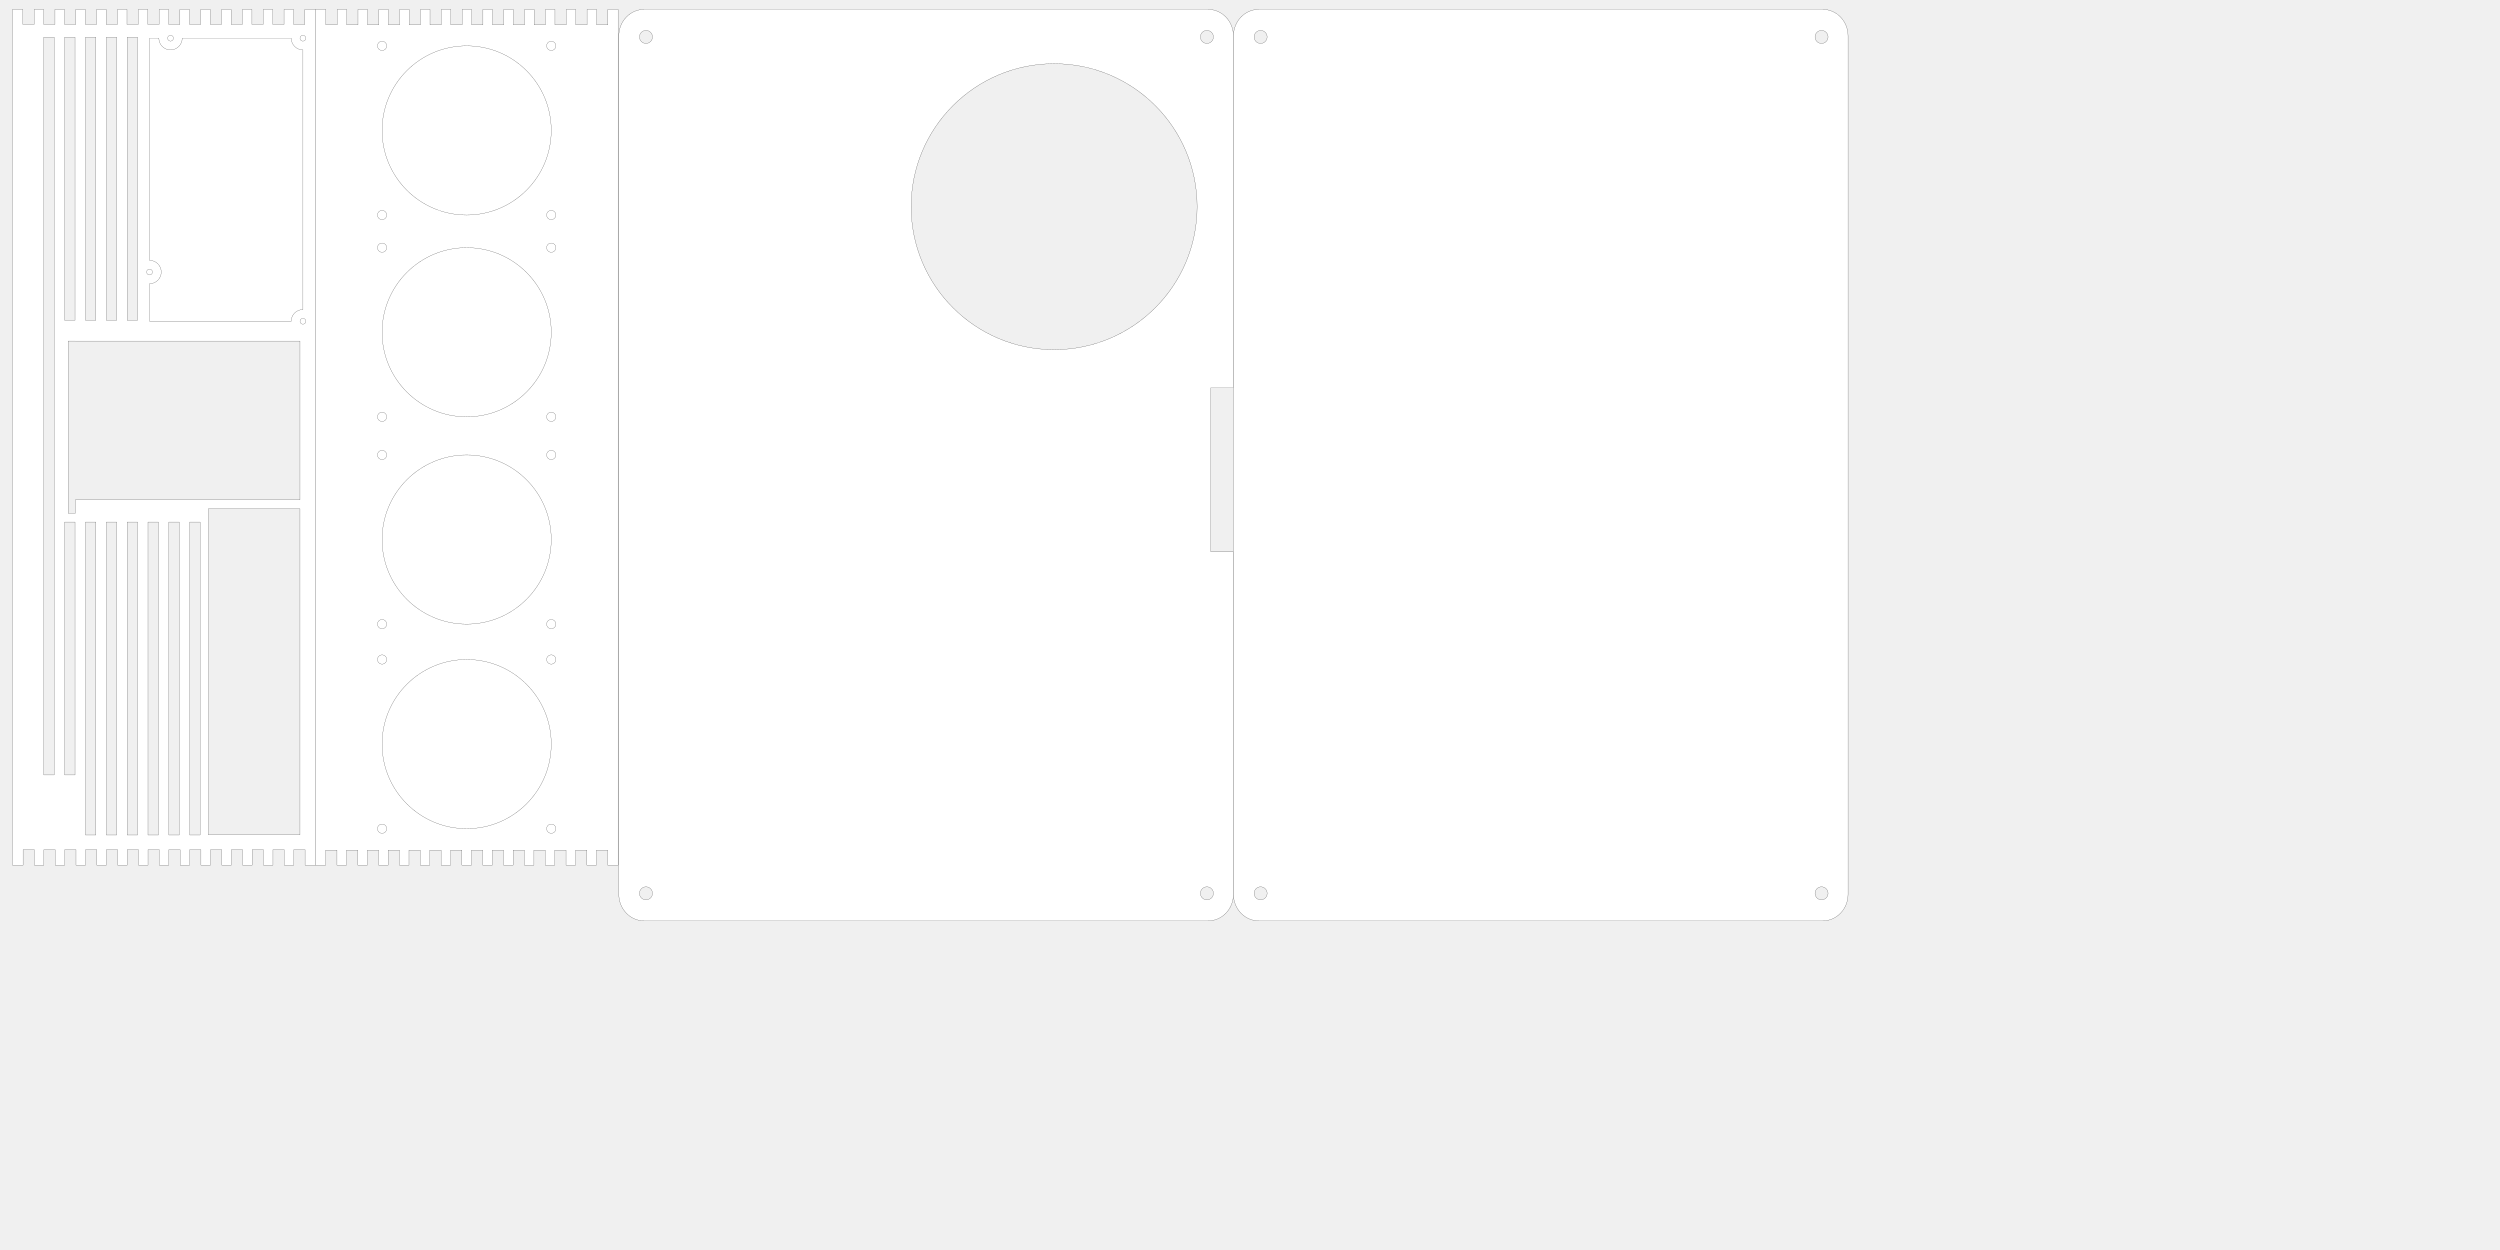
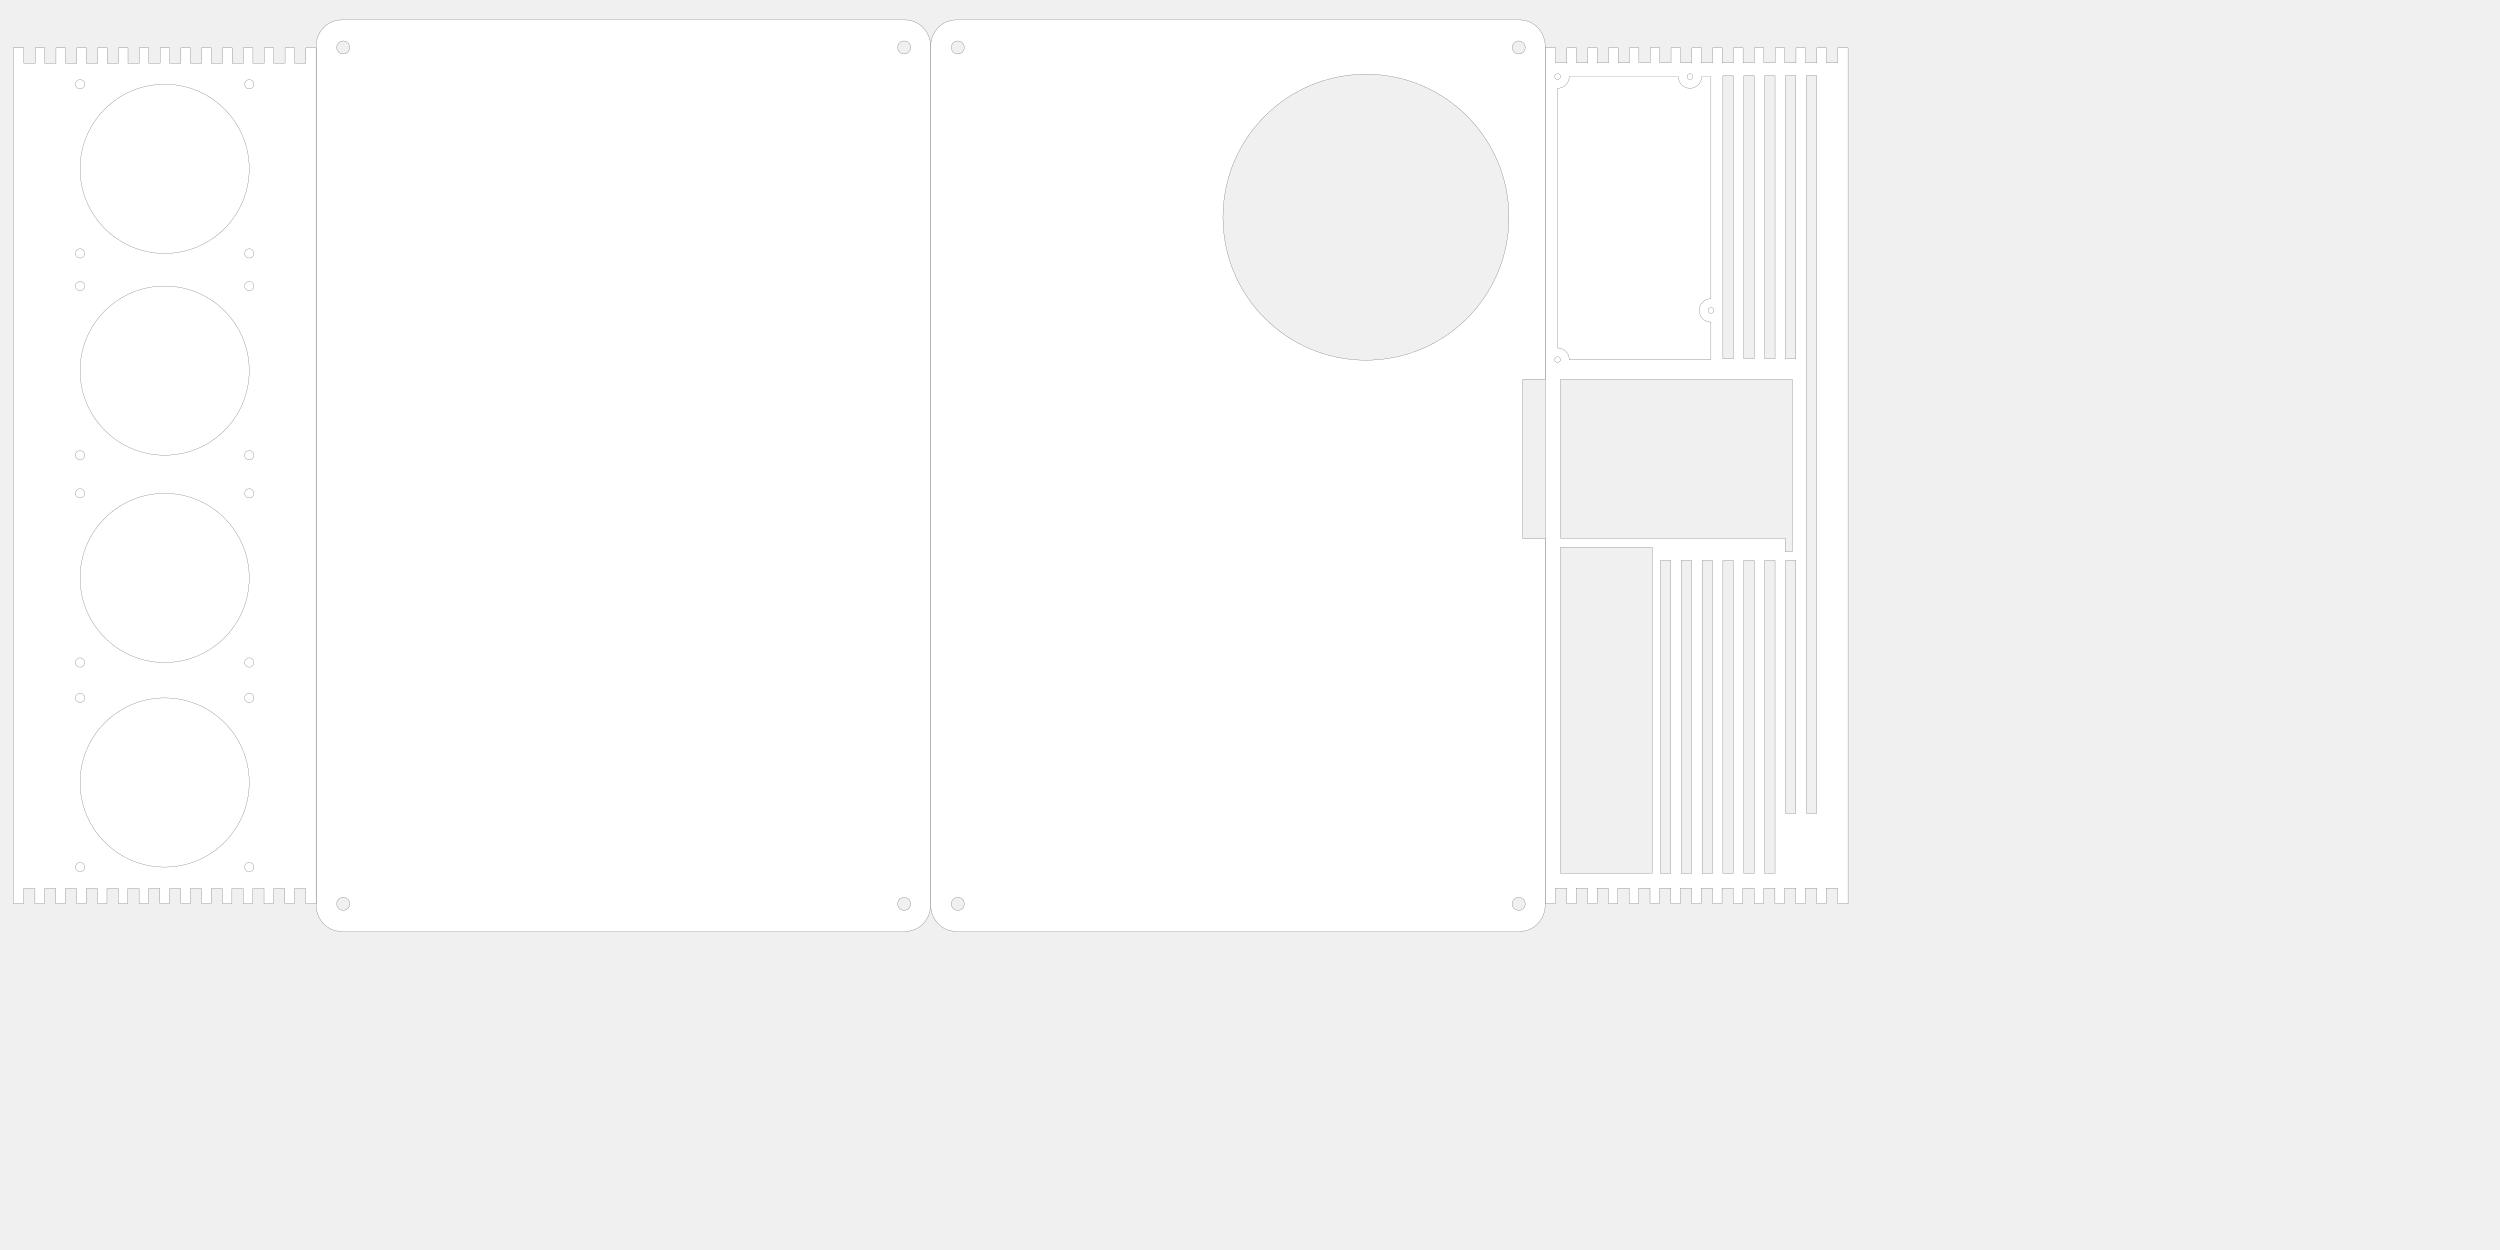
<svg xmlns="http://www.w3.org/2000/svg" version="1.1" id="Layer_1" x="0px" y="0px" width="3456px" height="1728px" viewBox="0 0 3456 1728" enable-background="new 0 0 3456 1728" xml:space="preserve">
-   <path fill="#FFFFFF" stroke="#000000" stroke-width="0.25" stroke-miterlimit="10" d="M421.442,13v20.756h-0.503H406.54h-0.682V13  h-13.205v20.756h-0.516h-14.198h-0.87V13h-13.205v20.756h-0.525H349.14h-0.857V13h-13.205v20.756h-0.537h-14.2h-0.847V13h-13.205  v20.756h-0.548h-14.081h-0.955V13H277.5v20.756h-0.56h-14.08h-0.943V13h-13.205v20.756h-0.571H234.06h-0.932V13h-13.205v20.756  h-0.583h-14.081h-0.92V13h-13.205v20.756h-0.594h-14.08h-0.909V13h-13.205v20.756h-0.605H147.66h-0.897V13h-13.205v20.756h-0.498  h-14.2h-0.886V13h-13.205v20.756h-0.51H90.06h-0.875V13H75.98v20.756h-0.521h-14.2h-0.863V13H47.191v20.756h-0.333H32.459h-0.852V13  H17.203v0.6v20.156v1057.598v83.513v21.087h14.684v-21.343H47.47v21.343h13.205v-21.343h15.583v21.343h13.205v-21.343h15.583v21.343  h13.205v-21.343h15.583v21.343h13.205v-21.343h15.583v21.343h13.205v-21.343h15.583v21.343h13.205v-21.343h15.583v21.343h13.205  v-21.343h15.583v21.343h13.205v-21.343h15.583v21.343h13.205v-21.343h15.583v21.343h13.203v-21.343h15.583v21.343h13.205v-21.343  h15.583v21.343h13.205v-21.343h15.583v21.343h13.205v-21.343h15.583v21.343h14.096v-20.896v-0.703V34.599v-0.514V13H421.442z   M74.898,421.682v21.05v628.56h-14.4v-628.56v-21.05V51.446h14.4V421.682z M175.766,51.446h14.4v391.285h-14.4V51.446z   M146.949,51.446h14.4v391.285h-14.4V51.446z M118.132,51.446h14.4v391.285h-14.4V51.446z M89.314,51.446h14.4v391.285h-14.4V51.446  z M103.715,1071.291h-14.4V721.682h14.4V1071.291z M132.532,1154.291h-14.4V721.682h14.4V1154.291z M161.349,1154.291h-14.4V721.682  h14.4V1154.291z M190.166,1154.291h-14.4V721.682h14.4V1154.291z M218.983,1154.291h-14.4V721.682h14.4V1154.291z M247.8,1154.291  h-14.4V721.682h14.4V1154.291z M276.617,1154.291h-14.4V721.682h14.4V1154.291z M414.675,1154.057H287.967V703.348h126.708V1154.057  L414.675,1154.057z M414.69,475.489v41.078v12.93v45.07v13.099v45.07v13.099v37.654v7.416H104.198v18.571h-10v-238h10v0.021H414.69  V475.489z" />
-   <path fill="#FFFFFF" stroke="#000000" stroke-width="0.25" stroke-miterlimit="10" d="M855.47,49.701v1186.601  c0,20.271,15.662,36.699,34.98,36.699h779.637c19.321,0,34.983-16.431,34.983-36.699V762.769h-31.184V535.996h31.184V49.701  c0-20.27-15.662-36.701-34.983-36.701H890.45C871.132,13,855.47,29.432,855.47,49.701z M1677.438,1234.939c0,4.973-4.028,9-9,9  s-9-4.027-9-9c0-4.971,4.028-9,9-9C1673.408,1225.939,1677.438,1229.97,1677.438,1234.939z M901.995,1234.939c0,4.973-4.029,9-9,9  c-4.972,0-9-4.027-9-9c0-4.971,4.028-9,9-9C897.966,1225.939,901.995,1229.97,901.995,1234.939z M1654.896,285.716  c0,109.168-88.498,197.666-197.668,197.666c-109.168,0-197.666-88.498-197.666-197.666c0-109.169,88.498-197.667,197.666-197.667  S1654.896,176.547,1654.896,285.716z M1677.438,51.061c0,4.971-4.028,9-9,9s-9-4.029-9-9s4.028-9,9-9  C1673.408,42.061,1677.438,46.09,1677.438,51.061z M901.995,51.061c0,4.971-4.029,9-9,9c-4.972,0-9-4.029-9-9s4.028-9,9-9  C897.966,42.061,901.995,46.09,901.995,51.061z" />
-   <path fill="#FFFFFF" stroke="#000000" stroke-width="0.25" stroke-miterlimit="10" d="M2519.759,13h-779.635  c-19.317,0-34.979,16.432-34.979,36.701v1186.601c0,20.271,15.662,36.699,34.979,36.699h779.635  c19.32,0,34.982-16.432,34.982-36.699V762.768V535.996V49.701C2554.741,29.432,2539.079,13,2519.759,13z M2518.107,42.061  c4.972,0,9,4.029,9,9s-4.028,9-9,9s-9-4.029-9-9S2513.138,42.061,2518.107,42.061z M1742.669,1243.939c-4.971,0-9-4.028-9-9  c0-4.971,4.029-9,9-9s9,4.029,9,9C1751.669,1239.911,1747.641,1243.939,1742.669,1243.939z M1742.669,60.061c-4.971,0-9-4.029-9-9  s4.029-9,9-9s9,4.029,9,9S1747.641,60.061,1742.669,60.061z M2518.107,1243.939c-4.972,0-9-4.028-9-9c0-4.971,4.028-9,9-9  s9,4.029,9,9C2527.107,1239.911,2523.079,1243.939,2518.107,1243.939z" />
+   <path fill="#FFFFFF" stroke="#000000" stroke-width="0.25" stroke-miterlimit="10" d="M1251.551,27.56H471.916  c-19.317,0-34.979,16.432-34.979,36.701v1186.601c0,20.27,15.662,36.699,34.979,36.699h779.635c19.32,0,34.982-16.432,34.982-36.699  V777.328V550.556V64.261C1286.533,43.992,1270.871,27.56,1251.551,27.56z M1249.899,56.621c4.972,0,9,4.029,9,9s-4.028,9-9,9  s-9-4.029-9-9S1244.93,56.621,1249.899,56.621z M474.461,1258.499c-4.971,0-9-4.027-9-9c0-4.971,4.029-9,9-9s9,4.029,9,9  C483.461,1254.472,479.433,1258.499,474.461,1258.499z M474.461,74.621c-4.971,0-9-4.029-9-9s4.029-9,9-9s9,4.029,9,9  S479.433,74.621,474.461,74.621z M1249.899,1258.499c-4.972,0-9-4.027-9-9c0-4.971,4.028-9,9-9s9,4.029,9,9  C1258.899,1254.472,1254.871,1258.499,1249.899,1258.499z" />
  <g>
-     <polygon fill="#FFFFFF" stroke="#000000" stroke-width="0.25" stroke-miterlimit="10" points="840.338,13 840.338,34.342    824.755,34.342 824.755,13 811.55,13 811.55,34.342 795.966,34.342 795.966,13 782.761,13 782.761,34.342 767.178,34.342    767.178,13 753.973,13 753.973,34.342 738.39,34.342 738.39,13 725.186,13 725.186,34.342 709.602,34.342 709.602,13 696.396,13    696.396,34.342 680.812,34.342 680.812,13 667.607,13 667.607,34.342 652.023,34.342 652.023,13 638.819,13 638.819,34.342    623.235,34.342 623.235,13 610.03,13 610.03,34.342 594.447,34.342 594.447,13 581.242,13 581.242,34.342 565.658,34.342    565.658,13 552.453,13 552.453,34.342 536.87,34.342 536.87,13 523.665,13 523.665,34.342 508.082,34.342 508.082,13 494.876,13    494.876,34.342 479.293,34.342 479.293,13 466.088,13 466.088,34.342 450.504,34.342 450.504,13 435.82,13 435.82,34.086    435.82,117.599 435.82,1175.196 435.82,1195.354 435.82,1195.952 450.226,1195.952 450.226,1175.196 451.077,1175.196    465.477,1175.196 465.809,1175.196 465.809,1195.952 479.014,1195.952 479.014,1175.196 479.877,1175.196 494.077,1175.196    494.598,1175.196 494.598,1195.952 507.803,1195.952 507.803,1175.196 508.677,1175.196 522.876,1175.196 523.386,1175.196    523.386,1195.952 536.591,1195.952 536.591,1175.196 537.477,1175.196 551.677,1175.196 552.174,1175.196 552.174,1195.952    565.379,1195.952 565.379,1175.196 566.277,1175.196 580.357,1175.196 580.963,1175.196 580.963,1195.952 594.168,1195.952    594.168,1175.196 595.077,1175.196 609.157,1175.196 609.751,1175.196 609.751,1195.952 622.957,1195.952 622.957,1175.196    623.877,1175.196 637.958,1175.196 638.54,1175.196 638.54,1195.952 651.745,1195.952 651.745,1175.196 652.677,1175.196    666.757,1175.196 667.329,1175.196 667.329,1195.952 680.534,1195.952 680.534,1175.196 681.477,1175.196 695.557,1175.196    696.117,1175.196 696.117,1195.952 709.322,1195.952 709.322,1175.196 710.277,1175.196 724.357,1175.196 724.906,1175.196    724.906,1195.952 738.111,1195.952 738.111,1175.196 738.958,1175.196 753.157,1175.196 753.694,1175.196 753.694,1195.952    766.898,1195.952 766.898,1175.196 767.758,1175.196 781.957,1175.196 782.482,1175.196 782.482,1195.952 795.688,1195.952    795.688,1175.196 796.558,1175.196 810.757,1175.196 811.271,1175.196 811.271,1195.952 824.477,1195.952 824.477,1175.196    825.158,1175.196 839.557,1175.196 840.061,1175.196 840.061,1195.952 854.434,1195.952 854.434,1174.866 854.434,1174.354    854.434,34.599 854.434,33.895 854.434,13  " />
+     <polygon fill="#FFFFFF" stroke="#000000" stroke-width="0.25" stroke-miterlimit="10" points="422.841,66.084 422.841,87.426    407.258,87.426 407.258,66.084 394.053,66.084 394.053,87.426 378.469,87.426 378.469,66.084 365.264,66.084 365.264,87.426    349.681,87.426 349.681,66.084 336.476,66.084 336.476,87.426 320.893,87.426 320.893,66.084 307.688,66.084 307.688,87.426    292.104,87.426 292.104,66.084 278.899,66.084 278.899,87.426 263.315,87.426 263.315,66.084 250.11,66.084 250.11,87.426    234.526,87.426 234.526,66.084 221.322,66.084 221.322,87.426 205.738,87.426 205.738,66.084 192.533,66.084 192.533,87.426    176.95,87.426 176.95,66.084 163.745,66.084 163.745,87.426 148.161,87.426 148.161,66.084 134.956,66.084 134.956,87.426    119.373,87.426 119.373,66.084 106.168,66.084 106.168,87.426 90.585,87.426 90.585,66.084 77.379,66.084 77.379,87.426    61.796,87.426 61.796,66.084 48.591,66.084 48.591,87.426 33.007,87.426 33.007,66.084 18.323,66.084 18.323,87.17 18.323,170.684    18.323,1228.281 18.323,1248.438 18.323,1249.037 32.729,1249.037 32.729,1228.281 33.58,1228.281 47.979,1228.281    48.312,1228.281 48.312,1249.037 61.517,1249.037 61.517,1228.281 62.38,1228.281 76.58,1228.281 77.101,1228.281 77.101,1249.037    90.306,1249.037 90.306,1228.281 91.18,1228.281 105.379,1228.281 105.889,1228.281 105.889,1249.037 119.094,1249.037    119.094,1228.281 119.979,1228.281 134.18,1228.281 134.677,1228.281 134.677,1249.037 147.882,1249.037 147.882,1228.281    148.78,1228.281 162.86,1228.281 163.466,1228.281 163.466,1249.037 176.671,1249.037 176.671,1228.281 177.58,1228.281    191.66,1228.281 192.254,1228.281 192.254,1249.037 205.46,1249.037 205.46,1228.281 206.38,1228.281 220.461,1228.281    221.043,1228.281 221.043,1249.037 234.248,1249.037 234.248,1228.281 235.18,1228.281 249.26,1228.281 249.832,1228.281    249.832,1249.037 263.037,1249.037 263.037,1228.281 263.979,1228.281 278.06,1228.281 278.62,1228.281 278.62,1249.037    291.825,1249.037 291.825,1228.281 292.78,1228.281 306.86,1228.281 307.409,1228.281 307.409,1249.037 320.614,1249.037    320.614,1228.281 321.461,1228.281 335.66,1228.281 336.197,1228.281 336.197,1249.037 349.401,1249.037 349.401,1228.281    350.261,1228.281 364.46,1228.281 364.985,1228.281 364.985,1249.037 378.19,1249.037 378.19,1228.281 379.061,1228.281    393.26,1228.281 393.774,1228.281 393.774,1249.037 406.979,1249.037 406.979,1228.281 407.661,1228.281 422.06,1228.281    422.563,1228.281 422.563,1249.037 436.937,1249.037 436.937,1227.951 436.937,1227.438 436.937,87.684 436.937,86.979    436.937,66.084  " />
    <g>
-       <circle fill="#FFFFFF" stroke="#000000" stroke-width="0.25" stroke-miterlimit="10" cx="762.056" cy="862.791" r="6.377" />
-       <circle fill="#FFFFFF" stroke="#000000" stroke-width="0.25" stroke-miterlimit="10" cx="762.056" cy="576.224" r="6.378" />
-       <circle fill="#FFFFFF" stroke="#000000" stroke-width="0.25" stroke-miterlimit="10" cx="762.056" cy="628.932" r="6.378" />
-       <circle fill="#FFFFFF" stroke="#000000" stroke-width="0.25" stroke-miterlimit="10" cx="762.056" cy="342.366" r="6.378" />
-       <circle fill="#FFFFFF" stroke="#000000" stroke-width="0.25" stroke-miterlimit="10" cx="762.056" cy="297.246" r="6.378" />
-       <circle fill="#FFFFFF" stroke="#000000" stroke-width="0.25" stroke-miterlimit="10" cx="645.127" cy="1028.634" r="116.93" />
-       <circle fill="#FFFFFF" stroke="#000000" stroke-width="0.25" stroke-miterlimit="10" cx="645.127" cy="745.861" r="116.929" />
-       <circle fill="#FFFFFF" stroke="#000000" stroke-width="0.25" stroke-miterlimit="10" cx="645.127" cy="459.294" r="116.929" />
-       <circle fill="#FFFFFF" stroke="#000000" stroke-width="0.25" stroke-miterlimit="10" cx="762.056" cy="911.705" r="6.378" />
-       <circle fill="#FFFFFF" stroke="#000000" stroke-width="0.25" stroke-miterlimit="10" cx="762.056" cy="63.387" r="6.378" />
-       <circle fill="#FFFFFF" stroke="#000000" stroke-width="0.25" stroke-miterlimit="10" cx="762.056" cy="1145.564" r="6.378" />
-       <circle fill="#FFFFFF" stroke="#000000" stroke-width="0.25" stroke-miterlimit="10" cx="528.198" cy="911.705" r="6.378" />
-       <circle fill="#FFFFFF" stroke="#000000" stroke-width="0.25" stroke-miterlimit="10" cx="528.198" cy="862.791" r="6.377" />
-       <circle fill="#FFFFFF" stroke="#000000" stroke-width="0.25" stroke-miterlimit="10" cx="528.198" cy="628.932" r="6.378" />
-       <circle fill="#FFFFFF" stroke="#000000" stroke-width="0.25" stroke-miterlimit="10" cx="645.127" cy="180.316" r="116.929" />
-       <circle fill="#FFFFFF" stroke="#000000" stroke-width="0.25" stroke-miterlimit="10" cx="528.198" cy="1145.564" r="6.378" />
-       <circle fill="#FFFFFF" stroke="#000000" stroke-width="0.25" stroke-miterlimit="10" cx="528.198" cy="63.387" r="6.378" />
-       <circle fill="#FFFFFF" stroke="#000000" stroke-width="0.25" stroke-miterlimit="10" cx="528.198" cy="576.224" r="6.378" />
-       <circle fill="#FFFFFF" stroke="#000000" stroke-width="0.25" stroke-miterlimit="10" cx="528.198" cy="297.246" r="6.378" />
-       <circle fill="#FFFFFF" stroke="#000000" stroke-width="0.25" stroke-miterlimit="10" cx="528.198" cy="342.366" r="6.378" />
+       <circle fill="#FFFFFF" stroke="#000000" stroke-width="0.25" stroke-miterlimit="10" cx="344.559" cy="915.875" r="6.377" />
+       <circle fill="#FFFFFF" stroke="#000000" stroke-width="0.25" stroke-miterlimit="10" cx="344.559" cy="629.308" r="6.378" />
+       <circle fill="#FFFFFF" stroke="#000000" stroke-width="0.25" stroke-miterlimit="10" cx="344.559" cy="682.016" r="6.378" />
+       <circle fill="#FFFFFF" stroke="#000000" stroke-width="0.25" stroke-miterlimit="10" cx="344.559" cy="395.451" r="6.378" />
+       <circle fill="#FFFFFF" stroke="#000000" stroke-width="0.25" stroke-miterlimit="10" cx="344.559" cy="350.331" r="6.378" />
+       <circle fill="#FFFFFF" stroke="#000000" stroke-width="0.25" stroke-miterlimit="10" cx="227.63" cy="1081.719" r="116.93" />
+       <circle fill="#FFFFFF" stroke="#000000" stroke-width="0.25" stroke-miterlimit="10" cx="227.63" cy="798.946" r="116.929" />
+       <circle fill="#FFFFFF" stroke="#000000" stroke-width="0.25" stroke-miterlimit="10" cx="227.63" cy="512.378" r="116.929" />
+       <circle fill="#FFFFFF" stroke="#000000" stroke-width="0.25" stroke-miterlimit="10" cx="344.559" cy="964.79" r="6.378" />
+       <circle fill="#FFFFFF" stroke="#000000" stroke-width="0.25" stroke-miterlimit="10" cx="344.559" cy="116.471" r="6.378" />
+       <circle fill="#FFFFFF" stroke="#000000" stroke-width="0.25" stroke-miterlimit="10" cx="344.559" cy="1198.648" r="6.379" />
+       <circle fill="#FFFFFF" stroke="#000000" stroke-width="0.25" stroke-miterlimit="10" cx="110.701" cy="964.79" r="6.378" />
+       <circle fill="#FFFFFF" stroke="#000000" stroke-width="0.25" stroke-miterlimit="10" cx="110.701" cy="915.875" r="6.377" />
+       <circle fill="#FFFFFF" stroke="#000000" stroke-width="0.25" stroke-miterlimit="10" cx="110.701" cy="682.016" r="6.378" />
+       <circle fill="#FFFFFF" stroke="#000000" stroke-width="0.25" stroke-miterlimit="10" cx="227.63" cy="233.4" r="116.929" />
+       <circle fill="#FFFFFF" stroke="#000000" stroke-width="0.25" stroke-miterlimit="10" cx="110.701" cy="1198.648" r="6.379" />
+       <circle fill="#FFFFFF" stroke="#000000" stroke-width="0.25" stroke-miterlimit="10" cx="110.701" cy="116.471" r="6.378" />
+       <circle fill="#FFFFFF" stroke="#000000" stroke-width="0.25" stroke-miterlimit="10" cx="110.701" cy="629.308" r="6.378" />
+       <circle fill="#FFFFFF" stroke="#000000" stroke-width="0.25" stroke-miterlimit="10" cx="110.701" cy="350.331" r="6.378" />
+       <circle fill="#FFFFFF" stroke="#000000" stroke-width="0.25" stroke-miterlimit="10" cx="110.701" cy="395.451" r="6.378" />
    </g>
  </g>
  <g>
-     <circle fill="#FFFFFF" stroke="#000000" stroke-width="0.25" stroke-miterlimit="10" cx="418.741" cy="52.807" r="4.04" />
-     <circle fill="#FFFFFF" stroke="#000000" stroke-width="0.25" stroke-miterlimit="10" cx="418.777" cy="444.091" r="4.039" />
-     <circle fill="#FFFFFF" stroke="#000000" stroke-width="0.25" stroke-miterlimit="10" cx="235.741" cy="52.807" r="4.04" />
-     <circle fill="#FFFFFF" stroke="#000000" stroke-width="0.25" stroke-miterlimit="10" cx="206.746" cy="376.061" r="4.04" />
-     <path fill="#FFFFFF" stroke="#000000" stroke-width="0.25" stroke-miterlimit="10" d="M222.902,376.061   c0,8.922-7.232,16.156-16.157,16.156v51.875h195.838c0-8.924,7.234-16.158,16.156-16.158c0.013,0,0.022,0.002,0.037,0.002V68.962   c-0.015,0-0.024,0.002-0.037,0.002c-8.922,0-16.156-7.234-16.156-16.156c0-0.001,0-0.001,0-0.001H251.897c0,0,0,0,0,0.001   c0,8.922-7.232,16.156-16.158,16.156c-8.922,0-16.156-7.234-16.156-16.156c0-0.001,0-0.001,0-0.001h-12.838v307.095   C215.67,359.903,222.902,367.137,222.902,376.061z" />
+     <path fill="#FFFFFF" stroke="#000000" stroke-width="0.25" stroke-miterlimit="10" d="M2136.134,66.085V87.17v0.515v1139.753v0.703   v20.896h14.096v-21.342h15.583v21.342h13.205v-21.342h15.583v21.342h13.205v-21.342h15.583v21.342h13.205v-21.342h15.583v21.342   h13.203v-21.342h15.584v21.342h13.205v-21.342h15.582v21.342h13.205v-21.342h15.584v21.342h13.204v-21.342h15.583v21.342h13.205   v-21.342h15.583v21.342h13.205v-21.342h15.583v21.342h13.205v-21.342h15.583v21.342h13.205v-21.342h15.583v21.342h13.205v-21.342   h15.583v21.342h13.205v-21.342h15.583v21.342h14.684v-21.086v-83.514V86.841V66.686v-0.601h-14.404v20.756h-0.852h-14.398h-0.334   V66.085h-13.205v20.756h-0.862h-14.2h-0.521V66.085h-13.205v20.756h-0.875h-14.198h-0.511V66.085h-13.205v20.756h-0.885h-14.201   h-0.498V66.085h-13.205v20.756h-0.896h-14.081h-0.604V66.085h-13.205v20.756h-0.909h-14.08h-0.594V66.085h-13.205v20.756h-0.92   h-14.081h-0.583V66.085h-13.205v20.756h-0.933h-14.08h-0.571V66.085h-13.205v20.756h-0.942h-14.08h-0.561V66.085h-13.204v20.756   h-0.955h-14.081h-0.548V66.085h-13.205v20.756h-0.847h-14.2h-0.537V66.085h-13.205v20.756h-0.857h-14.199h-0.525V66.085h-13.205   v20.756h-0.87h-14.198h-0.516V66.085h-13.205v20.756h-0.682h-14.399h-0.503V66.085H2136.134z M2497.044,104.531h14.4v370.235v21.05   v628.559h-14.4V495.816v-21.05V104.531z M2396.177,495.816h-14.4V104.531h14.4V495.816z M2424.993,495.816h-14.4V104.531h14.4   V495.816z M2453.811,495.816h-14.4V104.531h14.4V495.816z M2482.628,495.816h-14.399V104.531h14.399V495.816z M2468.228,774.767   h14.4v349.608h-14.4V774.767z M2439.41,774.767h14.4v432.608h-14.4V774.767z M2410.593,774.767h14.4v432.608h-14.4V774.767z    M2381.776,774.767h14.4v432.608h-14.4V774.767z M2352.96,774.767h14.399v432.608h-14.399V774.767z M2324.143,774.767h14.399   v432.608h-14.399V774.767z M2295.325,774.767h14.4v432.608h-14.4V774.767z M2157.268,1207.141V756.433h126.708v450.708H2157.268   L2157.268,1207.141z M2157.252,524.582h310.492v-0.021h10v238h-10V743.99h-310.492v-7.416V698.92v-13.099v-45.07v-13.099v-45.07   v-12.93v-41.078V524.582z" />
+     <g>
+       <circle fill="#FFFFFF" stroke="#000000" stroke-width="0.25" stroke-miterlimit="10" cx="2153.201" cy="105.893" r="4.04" />
+       <circle fill="#FFFFFF" stroke="#000000" stroke-width="0.25" stroke-miterlimit="10" cx="2153.165" cy="497.176" r="4.039" />
+       <circle fill="#FFFFFF" stroke="#000000" stroke-width="0.25" stroke-miterlimit="10" cx="2336.201" cy="105.893" r="4.04" />
+       <circle fill="#FFFFFF" stroke="#000000" stroke-width="0.25" stroke-miterlimit="10" cx="2365.196" cy="429.146" r="4.04" />
+       <path fill="#FFFFFF" stroke="#000000" stroke-width="0.25" stroke-miterlimit="10" d="M2365.197,412.987V105.893h-12.838    c0,0,0,0,0,0.001c0,8.922-7.233,16.155-16.156,16.155c-8.926,0-16.157-7.233-16.157-16.155c0-0.001,0-0.001,0-0.001h-150.687    c0,0,0,0,0,0.001c0,8.922-7.234,16.155-16.156,16.155c-0.013,0-0.022-0.002-0.037-0.002v358.974c0.015,0,0.024-0.002,0.037-0.002    c8.922,0,16.156,7.234,16.156,16.158h195.838v-51.875c-8.925,0-16.157-7.233-16.157-16.155    C2349.04,420.222,2356.272,412.988,2365.197,412.987z" />
+     </g>
  </g>
+   <path fill="#FFFFFF" stroke="#000000" stroke-width="0.25" stroke-miterlimit="10" d="M2104.95,524.556h31.184V64.261  c0-20.27-15.662-36.701-34.983-36.701h-779.637c-19.318,0-34.98,16.432-34.98,36.701v1186.601c0,20.27,15.662,36.699,34.98,36.699  h779.637c19.321,0,34.983-16.432,34.983-36.699V797.293v-19.964V744.17h-31.184V550.556V524.556z M2099.501,56.621  c4.971,0,9,4.029,9,9s-4.028,9-9,9s-9-4.029-9-9S2094.529,56.621,2099.501,56.621z M1324.059,1258.499c-4.972,0-9-4.027-9-9  c0-4.971,4.028-9,9-9c4.971,0,9,4.031,9,9C1333.059,1254.472,1329.029,1258.499,1324.059,1258.499z M1324.059,74.621  c-4.972,0-9-4.029-9-9s4.028-9,9-9c4.971,0,9,4.029,9,9S1329.029,74.621,1324.059,74.621z M1888.292,497.942  c-109.168,0-197.666-88.498-197.666-197.666c0-109.169,88.498-197.667,197.666-197.667s197.668,88.498,197.668,197.667  C2085.96,409.444,1997.462,497.942,1888.292,497.942z M2099.501,1258.499c-4.972,0-9-4.027-9-9c0-4.971,4.028-9,9-9  c4.971,0,9,4.031,9,9C2108.501,1254.472,2104.473,1258.499,2099.501,1258.499z" />
</svg>
